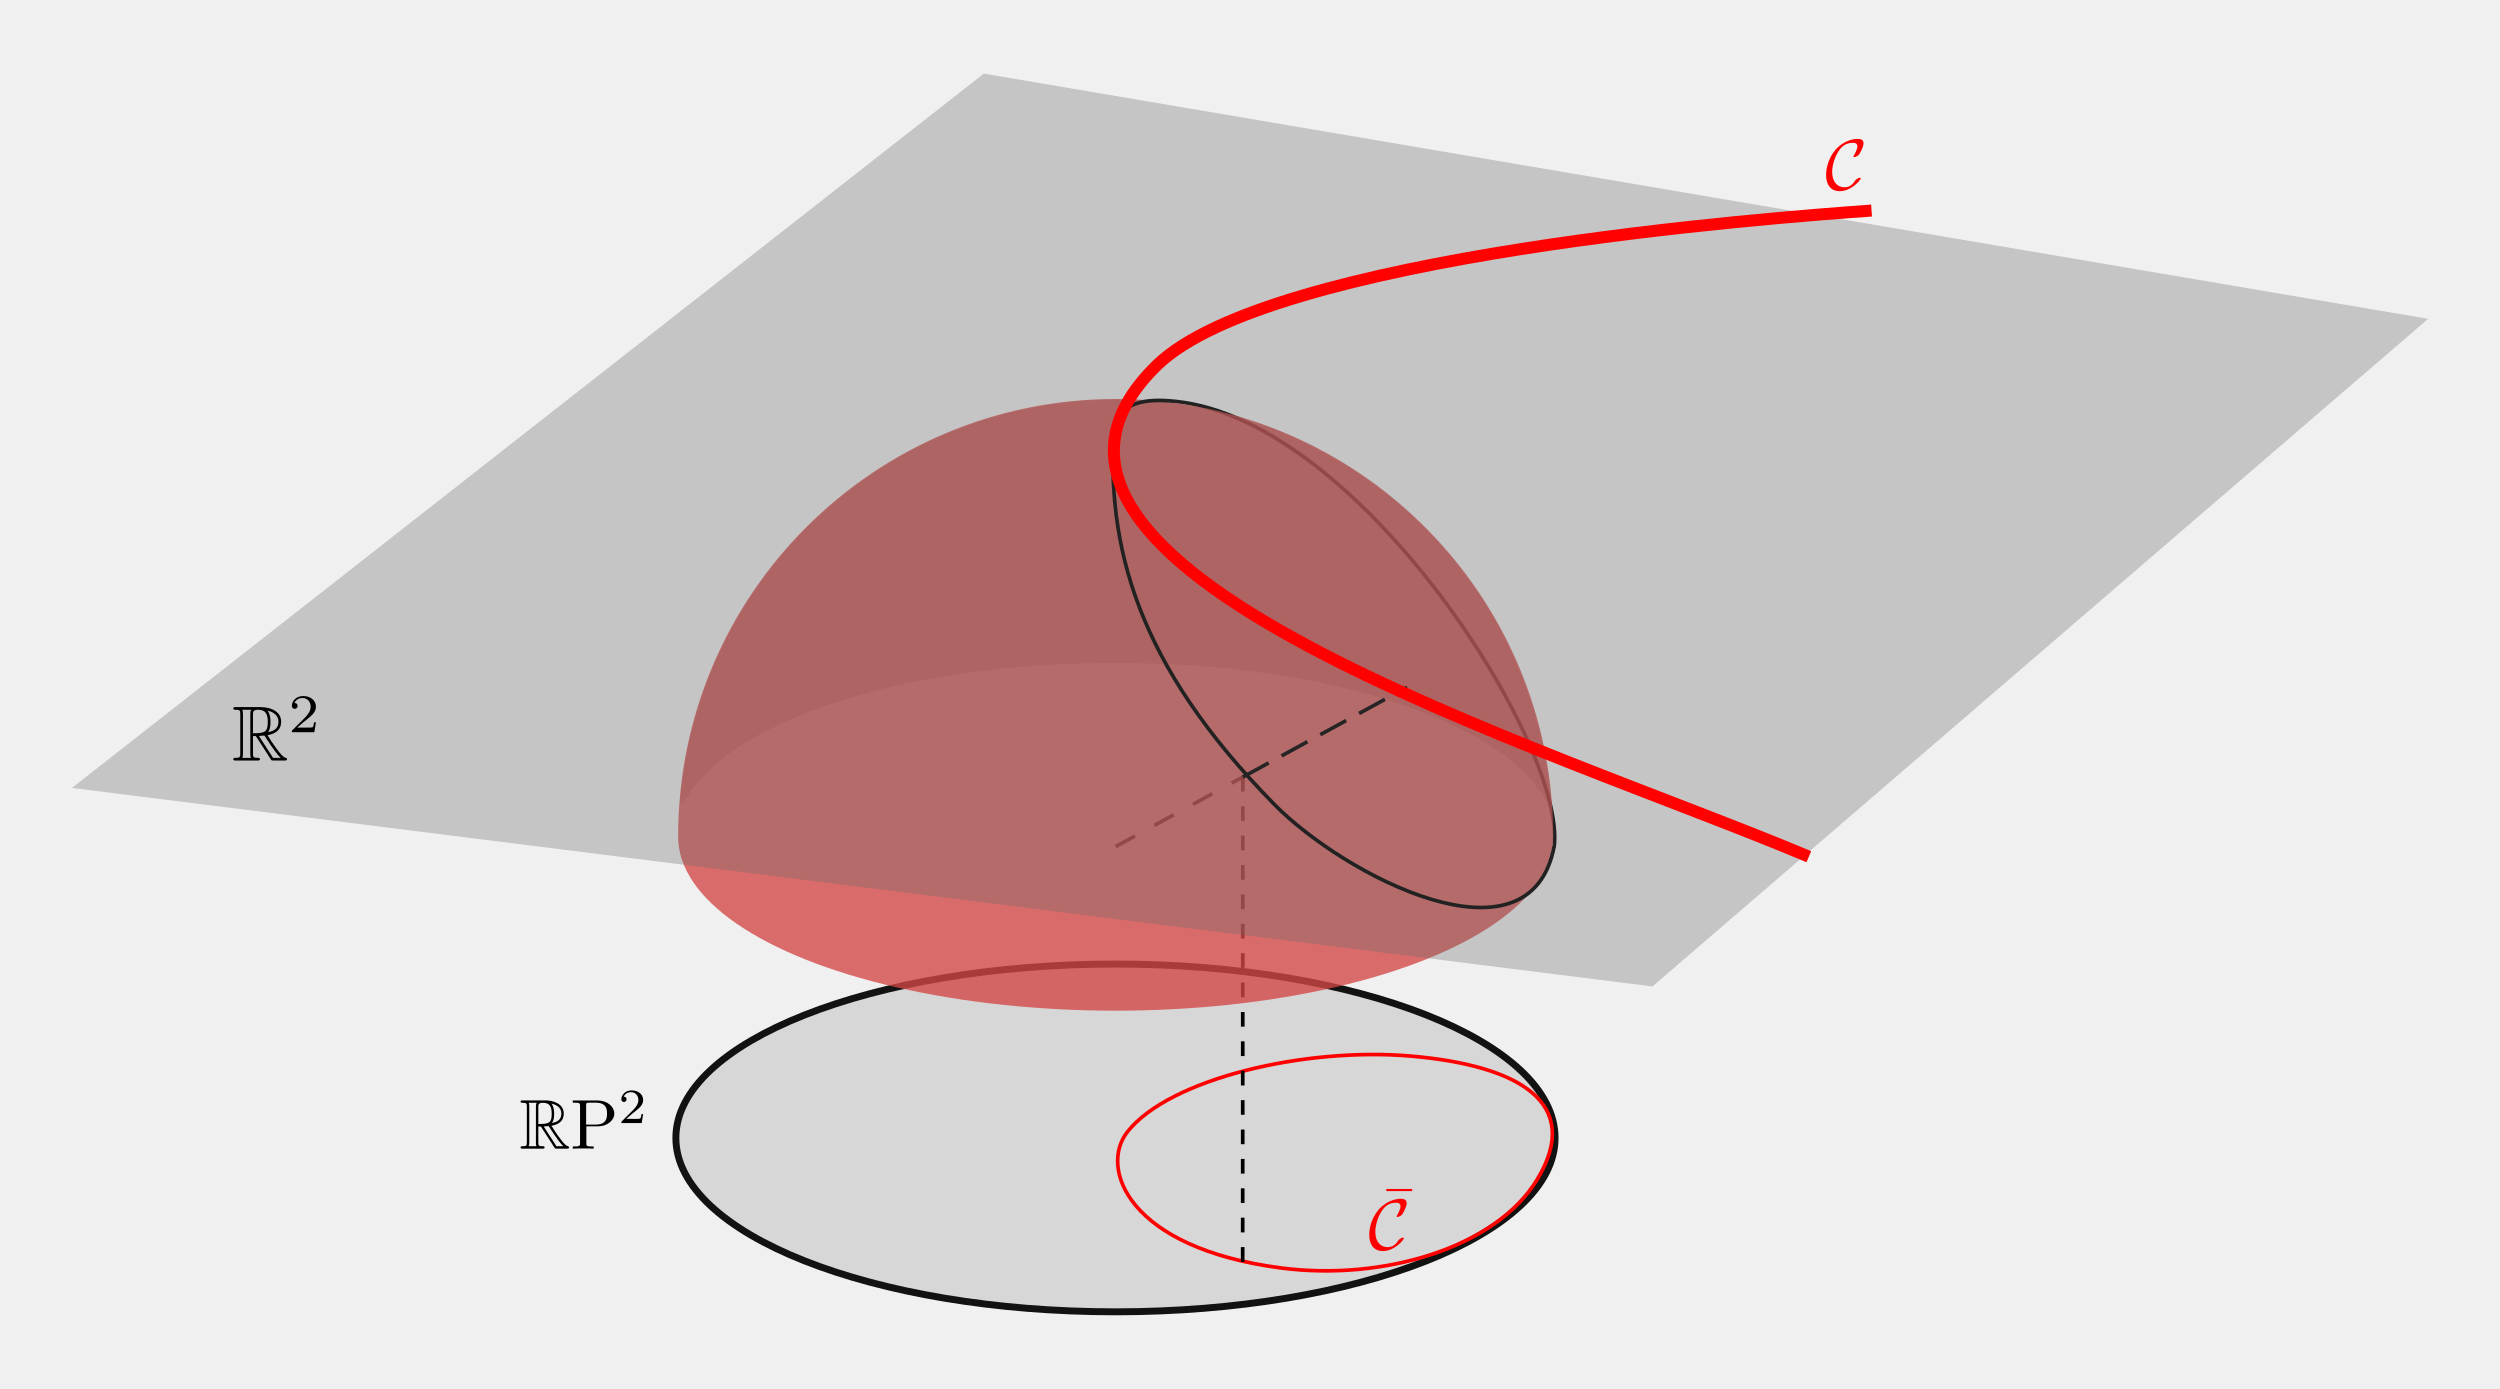
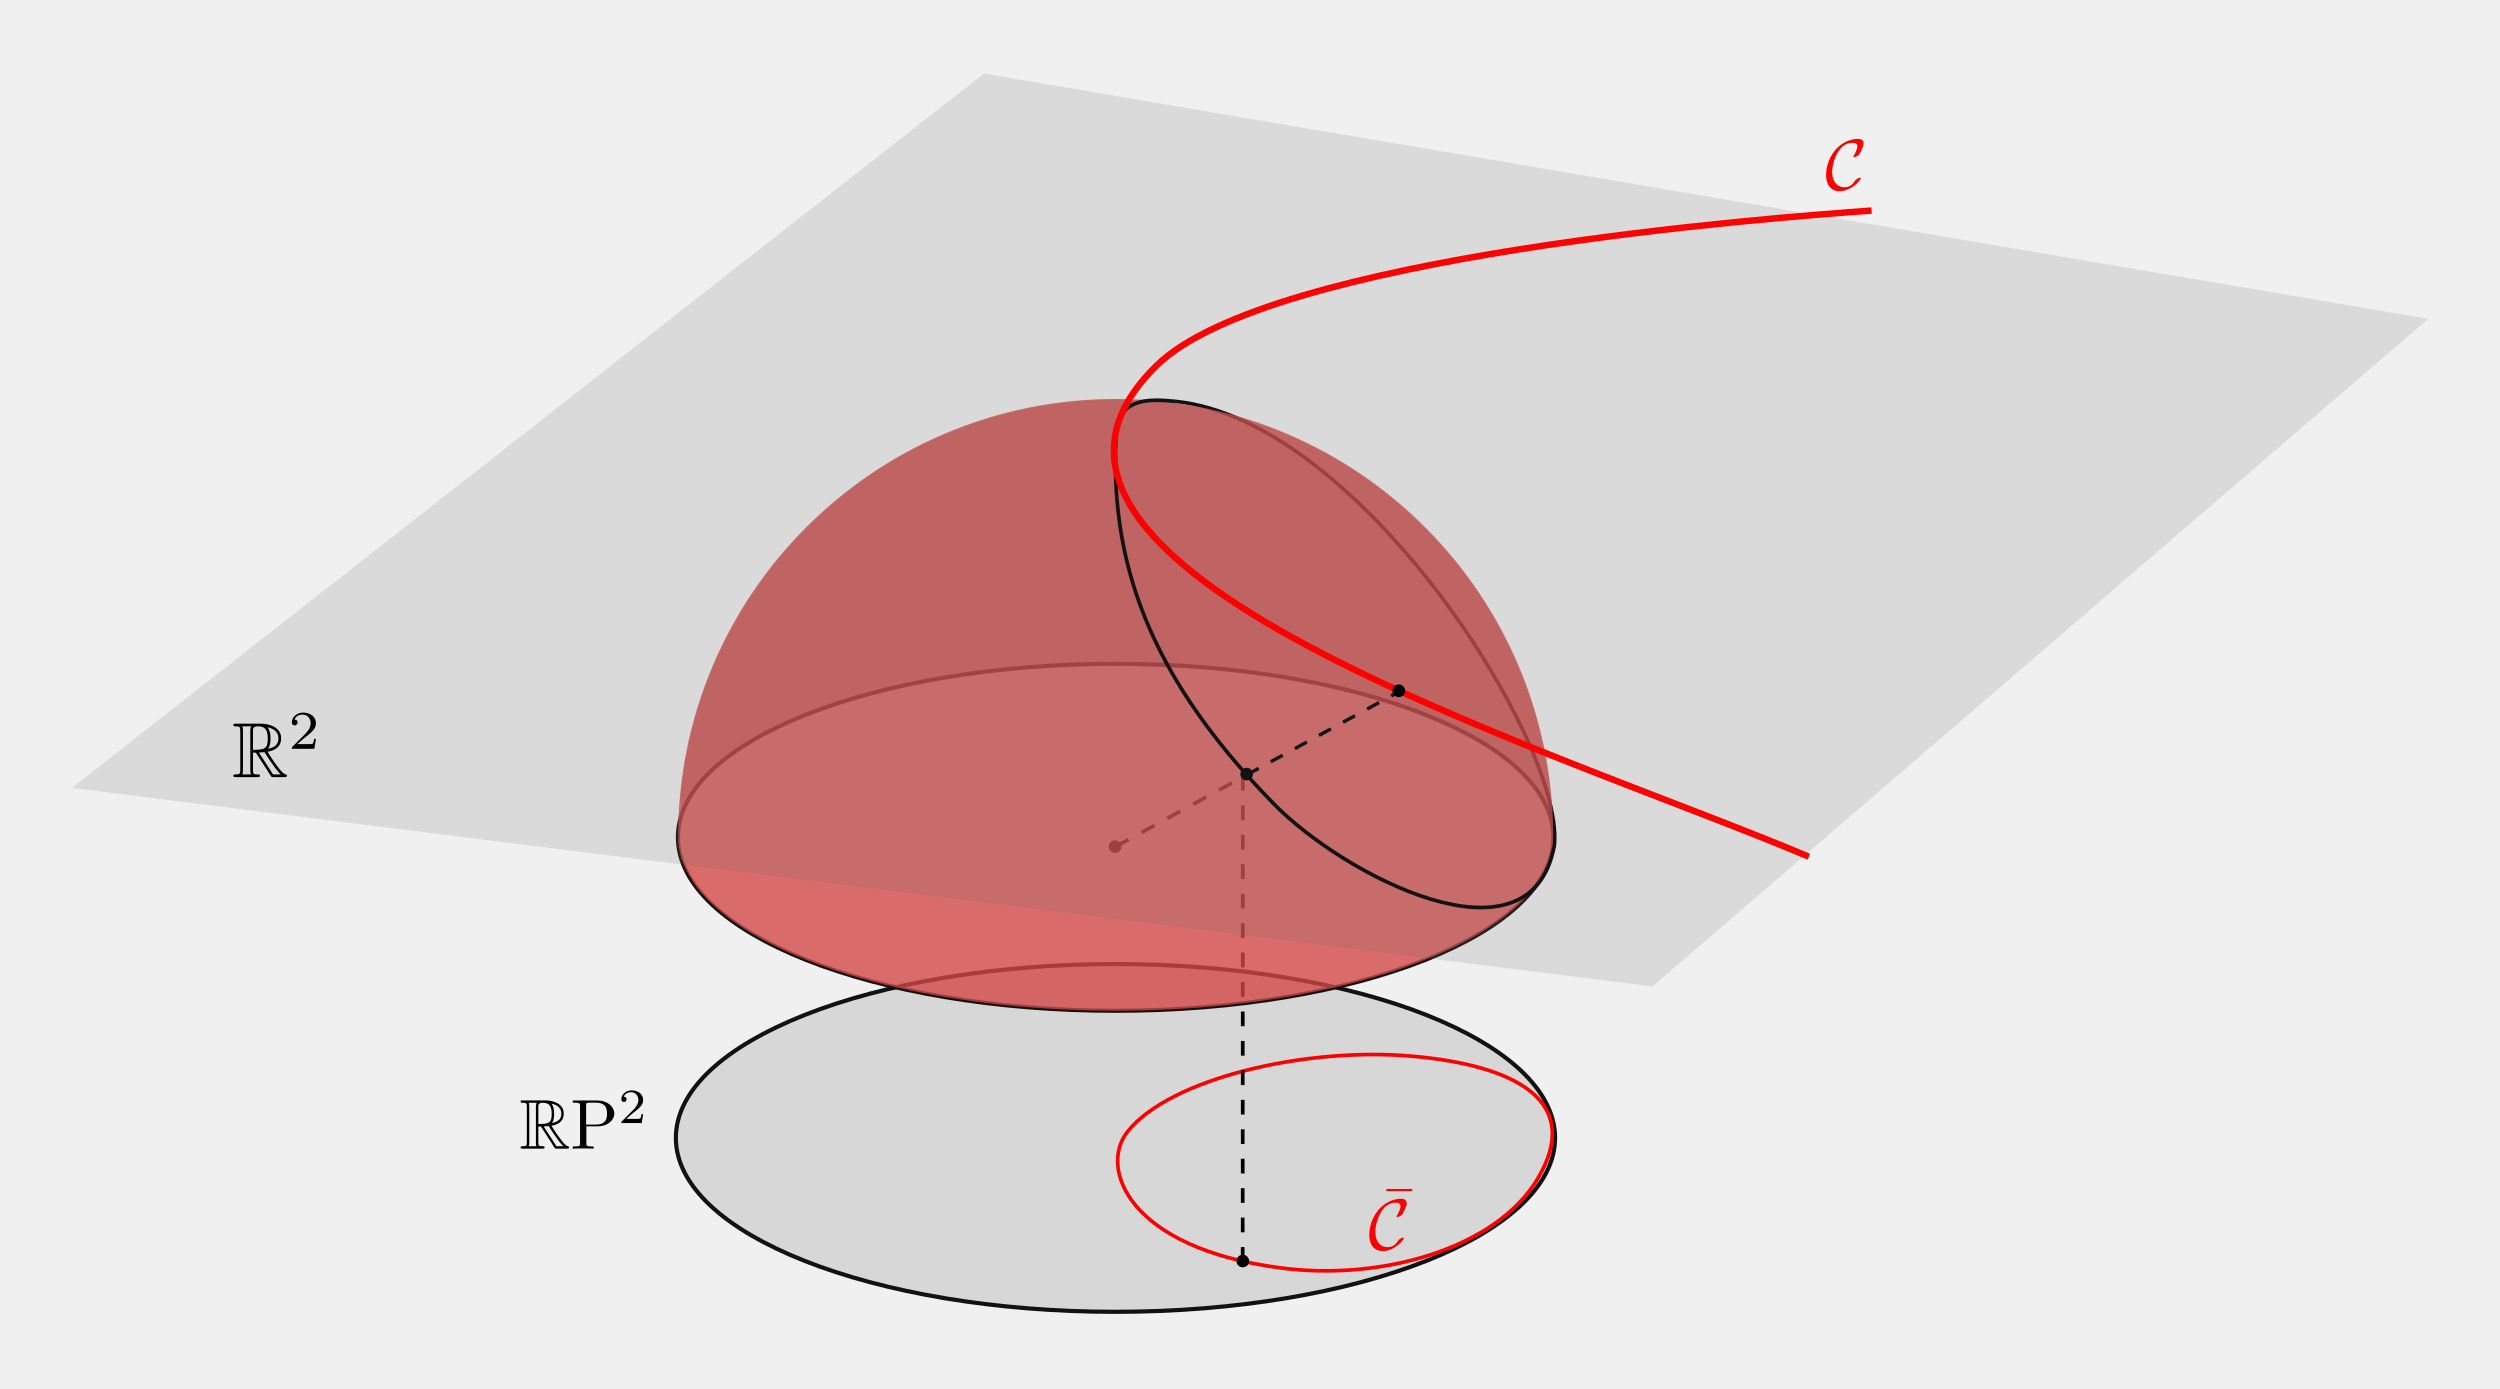
- <svg xmlns="http://www.w3.org/2000/svg" xmlns:xlink="http://www.w3.org/1999/xlink" width="180mm" height="100mm" viewBox="0 0 180 100" version="1.1" id="svg8">
+ <svg xmlns="http://www.w3.org/2000/svg" xmlns:xlink="http://www.w3.org/1999/xlink" id="svg8" version="1.1" viewBox="0 0 180 100" height="100mm" width="180mm">
  <defs id="defs2">
    <g id="g2739">
-       <symbol id="symbol665" overflow="visible">
-         <path id="path1087" d="" style="stroke:none;" />
+       <symbol overflow="visible" id="symbol665">
+         <path style="stroke:none;" d="" id="path1087" />
      </symbol>
-       <symbol id="symbol4000" overflow="visible">
-         <path id="path7407" d="M 2.672 -3.125 L 3.031 -3.125 L 4.531 -0.812 C 4.625 -0.656 4.859 -0.266 4.969 -0.125 C 5.047 0 5.078 0 5.297 0 L 6.672 0 C 6.859 0 7.016 0 7.016 -0.172 C 7.016 -0.266 6.953 -0.328 6.859 -0.344 C 6.484 -0.422 6 -1.094 5.766 -1.406 C 5.688 -1.5 5.188 -2.156 4.531 -3.234 C 5.406 -3.406 6.266 -3.781 6.266 -4.969 C 6.266 -6.344 4.812 -6.828 3.625 -6.828 L 0.5 -6.828 C 0.312 -6.828 0.156 -6.828 0.156 -6.656 C 0.156 -6.484 0.344 -6.484 0.422 -6.484 C 1 -6.484 1.047 -6.406 1.047 -5.906 L 1.047 -0.922 C 1.047 -0.422 1 -0.344 0.422 -0.344 C 0.344 -0.344 0.156 -0.344 0.156 -0.172 C 0.156 0 0.312 0 0.5 0 L 3.234 0 C 3.406 0 3.562 0 3.562 -0.172 C 3.562 -0.344 3.391 -0.344 3.281 -0.344 C 2.719 -0.344 2.672 -0.422 2.672 -0.922 Z M 4.594 -3.625 C 4.875 -3.984 4.906 -4.516 4.906 -4.953 C 4.906 -5.438 4.844 -5.969 4.531 -6.375 C 4.938 -6.281 5.922 -5.969 5.922 -4.969 C 5.922 -4.312 5.625 -3.812 4.594 -3.625 Z M 2.672 -5.938 C 2.672 -6.156 2.672 -6.484 3.297 -6.484 C 4.141 -6.484 4.562 -6.125 4.562 -4.953 C 4.562 -3.672 4.25 -3.484 2.672 -3.484 Z M 1.312 -0.344 C 1.391 -0.531 1.391 -0.812 1.391 -0.891 L 1.391 -5.938 C 1.391 -6.031 1.391 -6.297 1.312 -6.484 L 2.453 -6.484 C 2.328 -6.312 2.328 -6.125 2.328 -5.969 L 2.328 -0.891 C 2.328 -0.797 2.328 -0.531 2.406 -0.344 Z M 3.438 -3.125 C 3.516 -3.141 3.547 -3.156 3.625 -3.156 C 3.781 -3.156 4 -3.172 4.141 -3.188 C 4.297 -2.953 5.375 -1.172 6.203 -0.344 L 5.234 -0.344 Z M 3.438 -3.125 " style="stroke:none;" />
+       <symbol overflow="visible" id="symbol4000">
+         <path style="stroke:none;" d="M 2.672 -3.125 L 3.031 -3.125 L 4.531 -0.812 C 4.625 -0.656 4.859 -0.266 4.969 -0.125 C 5.047 0 5.078 0 5.297 0 L 6.672 0 C 6.859 0 7.016 0 7.016 -0.172 C 7.016 -0.266 6.953 -0.328 6.859 -0.344 C 6.484 -0.422 6 -1.094 5.766 -1.406 C 5.688 -1.5 5.188 -2.156 4.531 -3.234 C 5.406 -3.406 6.266 -3.781 6.266 -4.969 C 6.266 -6.344 4.812 -6.828 3.625 -6.828 L 0.5 -6.828 C 0.312 -6.828 0.156 -6.828 0.156 -6.656 C 0.156 -6.484 0.344 -6.484 0.422 -6.484 C 1 -6.484 1.047 -6.406 1.047 -5.906 L 1.047 -0.922 C 1.047 -0.422 1 -0.344 0.422 -0.344 C 0.344 -0.344 0.156 -0.344 0.156 -0.172 C 0.156 0 0.312 0 0.5 0 L 3.234 0 C 3.406 0 3.562 0 3.562 -0.172 C 3.562 -0.344 3.391 -0.344 3.281 -0.344 C 2.719 -0.344 2.672 -0.422 2.672 -0.922 Z M 4.594 -3.625 C 4.875 -3.984 4.906 -4.516 4.906 -4.953 C 4.906 -5.438 4.844 -5.969 4.531 -6.375 C 4.938 -6.281 5.922 -5.969 5.922 -4.969 C 5.922 -4.312 5.625 -3.812 4.594 -3.625 Z M 2.672 -5.938 C 2.672 -6.156 2.672 -6.484 3.297 -6.484 C 4.141 -6.484 4.562 -6.125 4.562 -4.953 C 4.562 -3.672 4.25 -3.484 2.672 -3.484 Z M 1.312 -0.344 C 1.391 -0.531 1.391 -0.812 1.391 -0.891 L 1.391 -5.938 C 1.391 -6.031 1.391 -6.297 1.312 -6.484 L 2.453 -6.484 C 2.328 -6.312 2.328 -6.125 2.328 -5.969 L 2.328 -0.891 C 2.328 -0.797 2.328 -0.531 2.406 -0.344 Z M 3.438 -3.125 C 3.516 -3.141 3.547 -3.156 3.625 -3.156 C 3.781 -3.156 4 -3.172 4.141 -3.188 C 4.297 -2.953 5.375 -1.172 6.203 -0.344 L 5.234 -0.344 Z M 3.438 -3.125 " id="path7407" />
      </symbol>
-       <symbol id="symbol6528" overflow="visible">
-         <path id="path2770" d="" style="stroke:none;" />
+       <symbol overflow="visible" id="symbol6528">
+         <path style="stroke:none;" d="" id="path2770" />
      </symbol>
-       <symbol id="symbol8458" overflow="visible">
-         <path id="path9411" d="M 3.516 -1.266 L 3.281 -1.266 C 3.266 -1.109 3.188 -0.703 3.094 -0.641 C 3.047 -0.594 2.516 -0.594 2.406 -0.594 L 1.125 -0.594 C 1.859 -1.234 2.109 -1.438 2.516 -1.766 C 3.031 -2.172 3.516 -2.609 3.516 -3.266 C 3.516 -4.109 2.781 -4.625 1.891 -4.625 C 1.031 -4.625 0.438 -4.016 0.438 -3.375 C 0.438 -3.031 0.734 -2.984 0.812 -2.984 C 0.969 -2.984 1.172 -3.109 1.172 -3.359 C 1.172 -3.484 1.125 -3.734 0.766 -3.734 C 0.984 -4.219 1.453 -4.375 1.781 -4.375 C 2.484 -4.375 2.844 -3.828 2.844 -3.266 C 2.844 -2.656 2.406 -2.188 2.188 -1.938 L 0.516 -0.266 C 0.438 -0.203 0.438 -0.188 0.438 0 L 3.312 0 Z M 3.516 -1.266 " style="stroke:none;" />
+       <symbol overflow="visible" id="symbol8458">
+         <path style="stroke:none;" d="M 3.516 -1.266 L 3.281 -1.266 C 3.266 -1.109 3.188 -0.703 3.094 -0.641 C 3.047 -0.594 2.516 -0.594 2.406 -0.594 L 1.125 -0.594 C 1.859 -1.234 2.109 -1.438 2.516 -1.766 C 3.031 -2.172 3.516 -2.609 3.516 -3.266 C 3.516 -4.109 2.781 -4.625 1.891 -4.625 C 1.031 -4.625 0.438 -4.016 0.438 -3.375 C 0.438 -3.031 0.734 -2.984 0.812 -2.984 C 0.969 -2.984 1.172 -3.109 1.172 -3.359 C 1.172 -3.484 1.125 -3.734 0.766 -3.734 C 0.984 -4.219 1.453 -4.375 1.781 -4.375 C 2.484 -4.375 2.844 -3.828 2.844 -3.266 C 2.844 -2.656 2.406 -2.188 2.188 -1.938 L 0.516 -0.266 C 0.438 -0.203 0.438 -0.188 0.438 0 L 3.312 0 Z M 3.516 -1.266 " id="path9411" />
      </symbol>
    </g>
    <g id="g770">
-       <symbol id="symbol1274" overflow="visible">
-         <path id="path4062" d="" style="stroke:none;" />
+       <symbol overflow="visible" id="symbol1274">
+         <path style="stroke:none;" d="" id="path4062" />
      </symbol>
-       <symbol id="symbol1985" overflow="visible">
-         <path id="path3867" d="M 2.672 -3.125 L 3.031 -3.125 L 4.531 -0.812 C 4.625 -0.656 4.859 -0.266 4.969 -0.125 C 5.047 0 5.078 0 5.297 0 L 6.672 0 C 6.859 0 7.016 0 7.016 -0.172 C 7.016 -0.266 6.953 -0.328 6.859 -0.344 C 6.484 -0.422 6 -1.094 5.766 -1.406 C 5.688 -1.5 5.188 -2.156 4.531 -3.234 C 5.406 -3.406 6.266 -3.781 6.266 -4.969 C 6.266 -6.344 4.812 -6.828 3.625 -6.828 L 0.5 -6.828 C 0.312 -6.828 0.156 -6.828 0.156 -6.656 C 0.156 -6.484 0.344 -6.484 0.422 -6.484 C 1 -6.484 1.047 -6.406 1.047 -5.906 L 1.047 -0.922 C 1.047 -0.422 1 -0.344 0.422 -0.344 C 0.344 -0.344 0.156 -0.344 0.156 -0.172 C 0.156 0 0.312 0 0.5 0 L 3.234 0 C 3.406 0 3.562 0 3.562 -0.172 C 3.562 -0.344 3.391 -0.344 3.281 -0.344 C 2.719 -0.344 2.672 -0.422 2.672 -0.922 Z M 4.594 -3.625 C 4.875 -3.984 4.906 -4.516 4.906 -4.953 C 4.906 -5.438 4.844 -5.969 4.531 -6.375 C 4.938 -6.281 5.922 -5.969 5.922 -4.969 C 5.922 -4.312 5.625 -3.812 4.594 -3.625 Z M 2.672 -5.938 C 2.672 -6.156 2.672 -6.484 3.297 -6.484 C 4.141 -6.484 4.562 -6.125 4.562 -4.953 C 4.562 -3.672 4.25 -3.484 2.672 -3.484 Z M 1.312 -0.344 C 1.391 -0.531 1.391 -0.812 1.391 -0.891 L 1.391 -5.938 C 1.391 -6.031 1.391 -6.297 1.312 -6.484 L 2.453 -6.484 C 2.328 -6.312 2.328 -6.125 2.328 -5.969 L 2.328 -0.891 C 2.328 -0.797 2.328 -0.531 2.406 -0.344 Z M 3.438 -3.125 C 3.516 -3.141 3.547 -3.156 3.625 -3.156 C 3.781 -3.156 4 -3.172 4.141 -3.188 C 4.297 -2.953 5.375 -1.172 6.203 -0.344 L 5.234 -0.344 Z M 3.438 -3.125 " style="stroke:none;" />
+       <symbol overflow="visible" id="symbol1985">
+         <path style="stroke:none;" d="M 2.672 -3.125 L 3.031 -3.125 L 4.531 -0.812 C 4.625 -0.656 4.859 -0.266 4.969 -0.125 C 5.047 0 5.078 0 5.297 0 L 6.672 0 C 6.859 0 7.016 0 7.016 -0.172 C 7.016 -0.266 6.953 -0.328 6.859 -0.344 C 6.484 -0.422 6 -1.094 5.766 -1.406 C 5.688 -1.5 5.188 -2.156 4.531 -3.234 C 5.406 -3.406 6.266 -3.781 6.266 -4.969 C 6.266 -6.344 4.812 -6.828 3.625 -6.828 L 0.5 -6.828 C 0.312 -6.828 0.156 -6.828 0.156 -6.656 C 0.156 -6.484 0.344 -6.484 0.422 -6.484 C 1 -6.484 1.047 -6.406 1.047 -5.906 L 1.047 -0.922 C 1.047 -0.422 1 -0.344 0.422 -0.344 C 0.344 -0.344 0.156 -0.344 0.156 -0.172 C 0.156 0 0.312 0 0.5 0 L 3.234 0 C 3.406 0 3.562 0 3.562 -0.172 C 3.562 -0.344 3.391 -0.344 3.281 -0.344 C 2.719 -0.344 2.672 -0.422 2.672 -0.922 Z M 4.594 -3.625 C 4.875 -3.984 4.906 -4.516 4.906 -4.953 C 4.906 -5.438 4.844 -5.969 4.531 -6.375 C 4.938 -6.281 5.922 -5.969 5.922 -4.969 C 5.922 -4.312 5.625 -3.812 4.594 -3.625 Z M 2.672 -5.938 C 2.672 -6.156 2.672 -6.484 3.297 -6.484 C 4.141 -6.484 4.562 -6.125 4.562 -4.953 C 4.562 -3.672 4.25 -3.484 2.672 -3.484 Z M 1.312 -0.344 C 1.391 -0.531 1.391 -0.812 1.391 -0.891 L 1.391 -5.938 C 1.391 -6.031 1.391 -6.297 1.312 -6.484 L 2.453 -6.484 C 2.328 -6.312 2.328 -6.125 2.328 -5.969 L 2.328 -0.891 C 2.328 -0.797 2.328 -0.531 2.406 -0.344 Z M 3.438 -3.125 C 3.516 -3.141 3.547 -3.156 3.625 -3.156 C 3.781 -3.156 4 -3.172 4.141 -3.188 C 4.297 -2.953 5.375 -1.172 6.203 -0.344 L 5.234 -0.344 Z M 3.438 -3.125 " id="path3867" />
      </symbol>
-       <symbol id="symbol2511" overflow="visible">
-         <path id="path8133" d="" style="stroke:none;" />
+       <symbol overflow="visible" id="symbol2511">
+         <path style="stroke:none;" d="" id="path8133" />
      </symbol>
-       <symbol id="symbol1140" overflow="visible">
-         <path id="path4204" d="M 2.266 -3.156 L 3.953 -3.156 C 5.141 -3.156 6.219 -3.953 6.219 -4.953 C 6.219 -5.938 5.234 -6.812 3.875 -6.812 L 0.344 -6.812 L 0.344 -6.5 L 0.594 -6.5 C 1.359 -6.5 1.375 -6.391 1.375 -6.031 L 1.375 -0.781 C 1.375 -0.422 1.359 -0.312 0.594 -0.312 L 0.344 -0.312 L 0.344 0 C 0.703 -0.031 1.438 -0.031 1.812 -0.031 C 2.188 -0.031 2.938 -0.031 3.297 0 L 3.297 -0.312 L 3.047 -0.312 C 2.281 -0.312 2.266 -0.422 2.266 -0.781 Z M 2.234 -3.406 L 2.234 -6.094 C 2.234 -6.438 2.25 -6.5 2.719 -6.5 L 3.609 -6.5 C 5.188 -6.5 5.188 -5.438 5.188 -4.953 C 5.188 -4.484 5.188 -3.406 3.609 -3.406 Z M 2.234 -3.406 " style="stroke:none;" />
+       <symbol overflow="visible" id="symbol1140">
+         <path style="stroke:none;" d="M 2.266 -3.156 L 3.953 -3.156 C 5.141 -3.156 6.219 -3.953 6.219 -4.953 C 6.219 -5.938 5.234 -6.812 3.875 -6.812 L 0.344 -6.812 L 0.344 -6.5 L 0.594 -6.5 C 1.359 -6.5 1.375 -6.391 1.375 -6.031 L 1.375 -0.781 C 1.375 -0.422 1.359 -0.312 0.594 -0.312 L 0.344 -0.312 L 0.344 0 C 0.703 -0.031 1.438 -0.031 1.812 -0.031 C 2.188 -0.031 2.938 -0.031 3.297 0 L 3.297 -0.312 L 3.047 -0.312 C 2.281 -0.312 2.266 -0.422 2.266 -0.781 Z M 2.234 -3.406 L 2.234 -6.094 C 2.234 -6.438 2.25 -6.5 2.719 -6.5 L 3.609 -6.5 C 5.188 -6.5 5.188 -5.438 5.188 -4.953 C 5.188 -4.484 5.188 -3.406 3.609 -3.406 Z M 2.234 -3.406 " id="path4204" />
      </symbol>
-       <symbol id="symbol5877" overflow="visible">
-         <path id="path920" d="" style="stroke:none;" />
+       <symbol overflow="visible" id="symbol5877">
+         <path style="stroke:none;" d="" id="path920" />
      </symbol>
-       <symbol id="symbol4262" overflow="visible">
-         <path id="path8459" d="M 3.516 -1.266 L 3.281 -1.266 C 3.266 -1.109 3.188 -0.703 3.094 -0.641 C 3.047 -0.594 2.516 -0.594 2.406 -0.594 L 1.125 -0.594 C 1.859 -1.234 2.109 -1.438 2.516 -1.766 C 3.031 -2.172 3.516 -2.609 3.516 -3.266 C 3.516 -4.109 2.781 -4.625 1.891 -4.625 C 1.031 -4.625 0.438 -4.016 0.438 -3.375 C 0.438 -3.031 0.734 -2.984 0.812 -2.984 C 0.969 -2.984 1.172 -3.109 1.172 -3.359 C 1.172 -3.484 1.125 -3.734 0.766 -3.734 C 0.984 -4.219 1.453 -4.375 1.781 -4.375 C 2.484 -4.375 2.844 -3.828 2.844 -3.266 C 2.844 -2.656 2.406 -2.188 2.188 -1.938 L 0.516 -0.266 C 0.438 -0.203 0.438 -0.188 0.438 0 L 3.312 0 Z M 3.516 -1.266 " style="stroke:none;" />
+       <symbol overflow="visible" id="symbol4262">
+         <path style="stroke:none;" d="M 3.516 -1.266 L 3.281 -1.266 C 3.266 -1.109 3.188 -0.703 3.094 -0.641 C 3.047 -0.594 2.516 -0.594 2.406 -0.594 L 1.125 -0.594 C 1.859 -1.234 2.109 -1.438 2.516 -1.766 C 3.031 -2.172 3.516 -2.609 3.516 -3.266 C 3.516 -4.109 2.781 -4.625 1.891 -4.625 C 1.031 -4.625 0.438 -4.016 0.438 -3.375 C 0.438 -3.031 0.734 -2.984 0.812 -2.984 C 0.969 -2.984 1.172 -3.109 1.172 -3.359 C 1.172 -3.484 1.125 -3.734 0.766 -3.734 C 0.984 -4.219 1.453 -4.375 1.781 -4.375 C 2.484 -4.375 2.844 -3.828 2.844 -3.266 C 2.844 -2.656 2.406 -2.188 2.188 -1.938 L 0.516 -0.266 C 0.438 -0.203 0.438 -0.188 0.438 0 L 3.312 0 Z M 3.516 -1.266 " id="path8459" />
      </symbol>
    </g>
    <g id="g724">
-       <symbol id="symbol3642" overflow="visible">
-         <path id="path2354" d="" style="stroke:none;" />
+       <symbol overflow="visible" id="symbol3642">
+         <path style="stroke:none;" d="" id="path2354" />
      </symbol>
-       <symbol id="symbol6901" overflow="visible">
-         <path id="path9497" d="M 4.938 -1.562 C 4.938 -1.625 4.891 -1.641 4.844 -1.641 C 4.672 -1.641 4.438 -1.484 4.422 -1.484 C 4.234 -1.359 4.188 -1.281 4.062 -1.109 C 3.766 -0.641 3.312 -0.312 2.672 -0.312 C 1.781 -0.312 0.969 -0.953 0.969 -2.453 C 0.969 -3.344 1.328 -4.531 1.859 -5.328 C 2.297 -5.969 2.828 -6.484 3.859 -6.484 C 4.234 -6.484 4.469 -6.344 4.469 -5.969 C 4.469 -5.625 4.109 -4.922 3.984 -4.719 C 3.922 -4.609 3.922 -4.578 3.922 -4.562 C 3.922 -4.5 3.984 -4.5 4.031 -4.5 C 4.234 -4.5 4.609 -4.719 4.719 -4.875 C 4.75 -4.922 5.328 -5.891 5.328 -6.406 C 5.328 -6.953 4.875 -7.031 4.516 -7.031 C 3.078 -7.031 1.891 -6.078 1.422 -5.516 C 0.234 -4.094 0.125 -2.547 0.125 -2.031 C 0.125 -0.562 0.859 0.234 2.016 0.234 C 3.625 0.234 4.938 -1.312 4.938 -1.562 Z M 4.938 -1.562 " style="stroke:none;" />
+       <symbol overflow="visible" id="symbol6901">
+         <path style="stroke:none;" d="M 4.938 -1.562 C 4.938 -1.625 4.891 -1.641 4.844 -1.641 C 4.672 -1.641 4.438 -1.484 4.422 -1.484 C 4.234 -1.359 4.188 -1.281 4.062 -1.109 C 3.766 -0.641 3.312 -0.312 2.672 -0.312 C 1.781 -0.312 0.969 -0.953 0.969 -2.453 C 0.969 -3.344 1.328 -4.531 1.859 -5.328 C 2.297 -5.969 2.828 -6.484 3.859 -6.484 C 4.234 -6.484 4.469 -6.344 4.469 -5.969 C 4.469 -5.625 4.109 -4.922 3.984 -4.719 C 3.922 -4.609 3.922 -4.578 3.922 -4.562 C 3.922 -4.5 3.984 -4.5 4.031 -4.5 C 4.234 -4.5 4.609 -4.719 4.719 -4.875 C 4.75 -4.922 5.328 -5.891 5.328 -6.406 C 5.328 -6.953 4.875 -7.031 4.516 -7.031 C 3.078 -7.031 1.891 -6.078 1.422 -5.516 C 0.234 -4.094 0.125 -2.547 0.125 -2.031 C 0.125 -0.562 0.859 0.234 2.016 0.234 C 3.625 0.234 4.938 -1.312 4.938 -1.562 Z M 4.938 -1.562 " id="path9497" />
      </symbol>
    </g>
    <g id="g5715">
-       <symbol id="symbol7393" overflow="visible">
-         <path id="path9838" d="" style="stroke:none;" />
+       <symbol overflow="visible" id="symbol7393">
+         <path style="stroke:none;" d="" id="path9838" />
      </symbol>
-       <symbol id="symbol4254" overflow="visible">
-         <path id="path2565" d="M 4.281 -5.578 L 4.281 -5.875 L 0.688 -5.875 L 0.688 -5.578 Z M 4.281 -5.578 " style="stroke:none;" />
+       <symbol overflow="visible" id="symbol4254">
+         <path style="stroke:none;" d="M 4.281 -5.578 L 4.281 -5.875 L 0.688 -5.875 L 0.688 -5.578 Z M 4.281 -5.578 " id="path2565" />
      </symbol>
-       <symbol id="symbol4745" overflow="visible">
-         <path id="path8738" d="" style="stroke:none;" />
+       <symbol overflow="visible" id="symbol4745">
+         <path style="stroke:none;" d="" id="path8738" />
      </symbol>
-       <symbol id="symbol471" overflow="visible">
-         <path id="path3918" d="M 4.938 -1.562 C 4.938 -1.625 4.891 -1.641 4.844 -1.641 C 4.672 -1.641 4.438 -1.484 4.422 -1.484 C 4.234 -1.359 4.188 -1.281 4.062 -1.109 C 3.766 -0.641 3.312 -0.312 2.672 -0.312 C 1.781 -0.312 0.969 -0.953 0.969 -2.453 C 0.969 -3.344 1.328 -4.531 1.859 -5.328 C 2.297 -5.969 2.828 -6.484 3.859 -6.484 C 4.234 -6.484 4.469 -6.344 4.469 -5.969 C 4.469 -5.625 4.109 -4.922 3.984 -4.719 C 3.922 -4.609 3.922 -4.578 3.922 -4.562 C 3.922 -4.5 3.984 -4.5 4.031 -4.5 C 4.234 -4.5 4.609 -4.719 4.719 -4.875 C 4.75 -4.922 5.328 -5.891 5.328 -6.406 C 5.328 -6.953 4.875 -7.031 4.516 -7.031 C 3.078 -7.031 1.891 -6.078 1.422 -5.516 C 0.234 -4.094 0.125 -2.547 0.125 -2.031 C 0.125 -0.562 0.859 0.234 2.016 0.234 C 3.625 0.234 4.938 -1.312 4.938 -1.562 Z M 4.938 -1.562 " style="stroke:none;" />
+       <symbol overflow="visible" id="symbol471">
+         <path style="stroke:none;" d="M 4.938 -1.562 C 4.938 -1.625 4.891 -1.641 4.844 -1.641 C 4.672 -1.641 4.438 -1.484 4.422 -1.484 C 4.234 -1.359 4.188 -1.281 4.062 -1.109 C 3.766 -0.641 3.312 -0.312 2.672 -0.312 C 1.781 -0.312 0.969 -0.953 0.969 -2.453 C 0.969 -3.344 1.328 -4.531 1.859 -5.328 C 2.297 -5.969 2.828 -6.484 3.859 -6.484 C 4.234 -6.484 4.469 -6.344 4.469 -5.969 C 4.469 -5.625 4.109 -4.922 3.984 -4.719 C 3.922 -4.609 3.922 -4.578 3.922 -4.562 C 3.922 -4.5 3.984 -4.5 4.031 -4.5 C 4.234 -4.5 4.609 -4.719 4.719 -4.875 C 4.75 -4.922 5.328 -5.891 5.328 -6.406 C 5.328 -6.953 4.875 -7.031 4.516 -7.031 C 3.078 -7.031 1.891 -6.078 1.422 -5.516 C 0.234 -4.094 0.125 -2.547 0.125 -2.031 C 0.125 -0.562 0.859 0.234 2.016 0.234 C 3.625 0.234 4.938 -1.312 4.938 -1.562 Z M 4.938 -1.562 " id="path3918" />
      </symbol>
    </g>
  </defs>
  <g id="layer1">
-     <path id="path858" d="m 48.988,57.569 c 7.94e-4,-0.193 0.083,-0.919 0.182,-1.614 1.209,-8.476 5.574,-15.847 12.418,-20.97 7.121,-5.331 16.452,-7.384 25.199,-5.544 8.346,1.756 15.628,6.852 20.241,14.166 1.384,2.194 2.789,5.371 3.558,8.043 0.671,2.333 1.297,6.269 0.996,6.269 -0.044,0 -0.238,-0.256 -0.432,-0.569 C 108.761,53.48 102.058,50.315 92.953,48.757 89.09,48.096 86.043,47.827 81.587,47.753 c -12.408,-0.206 -23.518,2.335 -29.389,6.721 -1.046,0.781 -2.204,2 -2.689,2.829 -0.198,0.339 -0.397,0.617 -0.442,0.617 -0.045,0 -0.081,-0.158 -0.08,-0.351 z" style="display:inline;opacity:0.535;fill:#9e9e9e;fill-opacity:1;stroke:none;stroke-width:0.177;stroke-linecap:square;stroke-miterlimit:4;stroke-dasharray:none;stroke-opacity:1" />
-     <g transform="translate(-23.86632,-2.296643)" id="g950">
-       <ellipse ry="12.52" rx="31.651" cy="84.228" cx="104.18" id="path76" style="display:inline;opacity:0.997;fill:#d7d7d7;fill-opacity:1;stroke:#121212;stroke-width:0.5;stroke-linecap:square;stroke-miterlimit:4;stroke-dasharray:none;stroke-opacity:1" />
-       <path style="fill:none;stroke:#ff0000;stroke-width:0.265px;stroke-linecap:butt;stroke-linejoin:miter;stroke-opacity:1" d="m 134.545,87.217 c -2.961,4.909 -11.081,7.332 -18.441,6.374 -11.025,-1.436 -13.128,-7.199 -11.058,-9.809 3.031,-3.822 12.792,-6.114 20.45,-5.443 7.657,0.671 12.4,3.325 9.05,8.878 z" id="path934" />
-     </g>
-     <path id="path966" d="m 89.473,90.848 0.01,-34.901" style="fill:none;stroke:#000000;stroke-width:0.265;stroke-linecap:butt;stroke-linejoin:miter;stroke-miterlimit:4;stroke-dasharray:1.058, 1.058;stroke-dashoffset:0;stroke-opacity:1" />
-     <path style="fill:none;stroke:#000000;stroke-width:0.265;stroke-linecap:butt;stroke-linejoin:miter;stroke-miterlimit:4;stroke-dasharray:1.587, 1.587;stroke-dashoffset:0;stroke-opacity:1" d="m 80.329,60.952 9.154,-5.006" id="path964" />
-     <path id="path940" d="M 111.894,61.025 C 112.869,53.815 97.932,30.22 84.599,28.896" style="fill:none;stroke:#000000;stroke-width:0.265px;stroke-linecap:butt;stroke-linejoin:miter;stroke-opacity:1" />
-     <path d="m 96.074,71.093 c -9.746,2.236 -21.754,2.236 -31.5,-10e-7 C 54.828,68.857 48.824,64.724 48.824,60.241 c -3e-6,-17.409 14.105,-31.514 31.505,-31.514 17.4,-3e-6 31.505,14.105 31.5,31.514 -0.005,4.482 -6.009,8.616 -15.755,10.852 z" style="display:inline;opacity:0.783;fill:#d44646;fill-opacity:1;stroke:#ffffff;stroke-width:0;stroke-linecap:square;stroke-miterlimit:4;stroke-dasharray:none" id="ellipse904" />
-     <path id="path938" d="M 111.899,60.949 C 110.153,70.035 96.752,63.005 91.752,57.917 81.794,47.783 79.639,39.274 80.213,30.661 80.823,28.919 82.493,28.685 84.599,28.896" style="fill:none;stroke:#000000;stroke-width:0.265px;stroke-linecap:butt;stroke-linejoin:miter;stroke-opacity:1" />
-     <path id="path962" d="m 89.483,55.947 11.829,-6.469" style="display:inline;opacity:0.97;fill:none;stroke:#000000;stroke-width:0.265;stroke-linecap:butt;stroke-linejoin:miter;stroke-miterlimit:4;stroke-dasharray:2.12, 1.06;stroke-dashoffset:0;stroke-opacity:1" />
-     <path id="rect901" style="display:inline;opacity:0.322;fill:#696969;fill-opacity:1;stroke:#ffffff;stroke-width:0;stroke-linecap:square;stroke-miterlimit:4;stroke-dasharray:none" d="M 70.835,5.299 174.823,22.956 118.973,71.025 5.177,56.731 Z" />
-     <g transform="matrix(0.5636421,0,0,0.5636421,-35.10357,8.560242)" id="g1023">
+     <path style="display:inline;opacity:0.535;fill:#9e9e9e;fill-opacity:1;stroke:none;stroke-width:0.177;stroke-linecap:square;stroke-miterlimit:4;stroke-dasharray:none;stroke-opacity:1" d="m 48.988,57.569 c 7.94e-4,-0.193 0.083,-0.919 0.182,-1.614 1.209,-8.476 5.574,-15.847 12.418,-20.97 7.121,-5.331 16.452,-7.384 25.199,-5.544 8.346,1.756 15.628,6.852 20.241,14.166 1.384,2.194 2.789,5.371 3.558,8.043 0.671,2.333 1.297,6.269 0.996,6.269 -0.044,0 -0.238,-0.256 -0.432,-0.569 C 108.761,53.48 102.058,50.315 92.953,48.757 89.09,48.096 86.043,47.827 81.587,47.753 c -12.408,-0.206 -23.518,2.335 -29.389,6.721 -1.046,0.781 -2.204,2 -2.689,2.829 -0.198,0.339 -0.397,0.617 -0.442,0.617 -0.045,0 -0.081,-0.158 -0.08,-0.351 z" id="path858" />
+     <ellipse ry="12.52" rx="31.651" cy="81.931" cx="80.313" id="path76" style="display:inline;opacity:0.997;fill:#d7d7d7;fill-opacity:1;stroke:#121212;stroke-width:0.3;stroke-linecap:square;stroke-miterlimit:4;stroke-dasharray:none;stroke-opacity:1" />
+     <ellipse style="display:inline;opacity:0.997;fill:none;fill-opacity:1;stroke:#121212;stroke-width:0.299;stroke-linecap:square;stroke-miterlimit:4;stroke-dasharray:none;stroke-opacity:1" id="ellipse953" cx="80.325" cy="60.285" rx="31.516" ry="12.491" />
+     <path style="fill:none;stroke:#ff0000;stroke-width:0.265;stroke-linecap:butt;stroke-linejoin:miter;stroke-opacity:1;stroke-miterlimit:4;stroke-dasharray:none" d="M 110.679,84.921 C 107.717,89.829 99.598,92.253 92.237,91.294 81.212,89.858 79.109,84.095 81.179,81.485 c 3.031,-3.822 12.792,-6.114 20.45,-5.443 7.657,0.671 12.4,3.325 9.05,8.878 z" id="path934" />
+     <path style="fill:none;stroke:#000000;stroke-width:0.265;stroke-linecap:butt;stroke-linejoin:miter;stroke-miterlimit:4;stroke-dasharray:1.06,1.06;stroke-dashoffset:0;stroke-opacity:1" d="m 89.473,90.848 0.01,-34.901" id="path966" />
+     <circle r="0.455" cy="60.957" cx="80.286" id="circle908" style="opacity:0.997;fill:#000000;fill-opacity:1;stroke:#ff0000;stroke-width:0;stroke-linecap:round;stroke-miterlimit:4;stroke-dasharray:none" />
+     <path id="path964" d="m 80.329,60.952 9.154,-5.006" style="fill:none;stroke:#000000;stroke-width:0.265;stroke-linecap:butt;stroke-linejoin:miter;stroke-miterlimit:4;stroke-dasharray:1.06,1.06;stroke-dashoffset:0;stroke-opacity:1" />
+     <path style="display:inline;fill:none;stroke:#000000;stroke-width:0.265px;stroke-linecap:butt;stroke-linejoin:miter;stroke-opacity:1" d="M 111.894,61.025 C 112.869,53.815 97.932,30.22 84.599,28.896" id="path940" />
+     <path id="ellipse904" style="display:inline;opacity:0.783;fill:#d44646;fill-opacity:1;stroke:#ffffff;stroke-width:0;stroke-linecap:square;stroke-miterlimit:4;stroke-dasharray:none" d="m 96.074,71.093 c -9.746,2.236 -21.754,2.236 -31.5,-10e-7 C 54.828,68.857 48.824,64.724 48.824,60.241 c -3e-6,-17.409 14.105,-31.514 31.505,-31.514 17.4,-3e-6 31.505,14.105 31.5,31.514 -0.005,4.482 -6.009,8.616 -15.755,10.852 z" />
+     <path style="fill:none;stroke:#000000;stroke-width:0.265px;stroke-linecap:butt;stroke-linejoin:miter;stroke-opacity:1" d="M 111.899,60.949 C 110.153,70.035 96.752,63.005 91.752,57.917 81.794,47.783 79.825,39.157 80.398,30.544 81.009,28.803 82.493,28.685 84.599,28.896" id="path938" />
+     <path style="display:inline;opacity:0.97;fill:none;stroke:#000000;stroke-width:0.247;stroke-linecap:butt;stroke-linejoin:miter;stroke-miterlimit:4;stroke-dasharray:0.988,0.988;stroke-dashoffset:0;stroke-opacity:1" d="M 89.759,55.795 100.788,49.764" id="path962" />
+     <circle r="0.455" cy="55.733" cx="89.759" id="path902" style="opacity:0.997;fill:#000000;fill-opacity:1;stroke:#ff0000;stroke-width:0;stroke-linecap:round;stroke-miterlimit:4;stroke-dasharray:none" />
+     <path d="M 70.835,5.299 174.823,22.956 118.973,71.025 5.177,56.731 Z" style="display:inline;opacity:0.168;fill:#696969;fill-opacity:1;stroke:#ffffff;stroke-width:0;stroke-linecap:square;stroke-miterlimit:4;stroke-dasharray:none" id="rect901" />
+     <g id="g1023" transform="matrix(0.5636421,0,0,0.5636421,-35.10357,9.75371)">
      <g id="g8152">
-         <g id="g8733" style="fill:#000000;fill-opacity:1">
-           <use height="100%" width="100%" id="use4054" y="81.963" x="91.925" xlink:href="#symbol4000" />
+         <g style="fill:#000000;fill-opacity:1" id="g8733">
+           <use xlink:href="#symbol4000" x="91.925" y="81.963" id="use4054" width="100%" height="100%" />
        </g>
-         <g id="g2809" style="fill:#000000;fill-opacity:1">
-           <use height="100%" width="100%" id="use9358" y="78.348" x="99.121" xlink:href="#symbol8458" />
+         <g style="fill:#000000;fill-opacity:1" id="g2809">
+           <use xlink:href="#symbol8458" x="99.121" y="78.348" id="use9358" width="100%" height="100%" />
        </g>
      </g>
    </g>
-     <g transform="matrix(0.5091232,0,0,0.5091232,-9.401166,40.97387)" id="g1289">
+     <g id="g1289" transform="matrix(0.5091232,0,0,0.5091232,-9.401166,40.97387)">
      <g id="g9443">
-         <g id="g4724" style="fill:#000000;fill-opacity:1">
-           <use height="100%" width="100%" id="use1587" y="81.963" x="91.925" xlink:href="#symbol1985" />
+         <g style="fill:#000000;fill-opacity:1" id="g4724">
+           <use xlink:href="#symbol1985" x="91.925" y="81.963" id="use1587" width="100%" height="100%" />
        </g>
-         <g id="g1310" style="fill:#000000;fill-opacity:1">
-           <use height="100%" width="100%" id="use19" y="81.963" x="99.121" xlink:href="#symbol1140" />
+         <g style="fill:#000000;fill-opacity:1" id="g1310">
+           <use xlink:href="#symbol1140" x="99.121" y="81.963" id="use19" width="100%" height="100%" />
        </g>
-         <g id="g1558" style="fill:#000000;fill-opacity:1">
-           <use height="100%" width="100%" id="use9947" y="78.348" x="105.901" xlink:href="#symbol4262" />
+         <g style="fill:#000000;fill-opacity:1" id="g1558">
+           <use xlink:href="#symbol4262" x="105.901" y="78.348" id="use9947" width="100%" height="100%" />
        </g>
      </g>
    </g>
-     <path style="display:inline;opacity:0.994;fill:none;stroke:#ff0000;stroke-width:0.865;stroke-linecap:butt;stroke-linejoin:miter;stroke-miterlimit:4;stroke-dasharray:none;stroke-opacity:1" d="M 134.753,15.16 C 127.715,15.662 91.44,18.372 83.298,26.298 68.349,40.85 111.355,53.714 130.236,61.683" id="path1314" />
-     <g style="fill:#ff0000;fill-opacity:1" transform="matrix(0.5184499,0,0,0.5184499,83.75487,-28.84861)" id="g1401">
-       <g style="fill:#ff0000;fill-opacity:1" id="g5222">
-         <g id="g3074" style="fill:#ff0000;fill-opacity:1">
-           <use style="fill:#ff0000;fill-opacity:1" height="100%" width="100%" id="use1261" y="81.963" x="91.925" xlink:href="#symbol6901" />
+     <path id="path1314" d="M 134.753,15.16 C 127.715,15.662 91.44,18.372 83.298,26.298 68.349,40.85 111.355,53.714 130.236,61.683" style="display:inline;opacity:0.994;fill:none;stroke:#ff0000;stroke-width:0.465;stroke-linecap:butt;stroke-linejoin:miter;stroke-miterlimit:4;stroke-dasharray:none;stroke-opacity:1" />
+     <g id="g1401" transform="matrix(0.5184499,0,0,0.5184499,83.75487,-28.84861)" style="fill:#ff0000;fill-opacity:1">
+       <g id="g5222" style="fill:#ff0000;fill-opacity:1">
+         <g style="fill:#ff0000;fill-opacity:1" id="g3074">
+           <use xlink:href="#symbol6901" x="91.925" y="81.963" id="use1261" width="100%" height="100%" style="fill:#ff0000;fill-opacity:1" />
        </g>
      </g>
    </g>
-     <g style="fill:#ff0000;fill-opacity:1" transform="matrix(0.5184499,0,0,0.5184499,50.86195,47.46285)" id="g1514">
-       <g style="fill:#ff0000;fill-opacity:1" id="g645">
-         <g id="g7444" style="fill:#ff0000;fill-opacity:1">
-           <use style="fill:#ff0000;fill-opacity:1" height="100%" width="100%" id="use7739" y="79.445" x="93.732" xlink:href="#symbol4254" />
+     <g id="g1514" transform="matrix(0.5184499,0,0,0.5184499,50.86195,47.46285)" style="fill:#ff0000;fill-opacity:1">
+       <g id="g645" style="fill:#ff0000;fill-opacity:1">
+         <g style="fill:#ff0000;fill-opacity:1" id="g7444">
+           <use xlink:href="#symbol4254" x="93.732" y="79.445" id="use7739" width="100%" height="100%" style="fill:#ff0000;fill-opacity:1" />
        </g>
-         <g id="g8963" style="fill:#ff0000;fill-opacity:1">
-           <use style="fill:#ff0000;fill-opacity:1" height="100%" width="100%" id="use2326" y="81.963" x="91.925" xlink:href="#symbol471" />
+         <g style="fill:#ff0000;fill-opacity:1" id="g8963">
+           <use xlink:href="#symbol471" x="91.925" y="81.963" id="use2326" width="100%" height="100%" style="fill:#ff0000;fill-opacity:1" />
        </g>
      </g>
    </g>
+     <circle style="opacity:0.997;fill:#000000;fill-opacity:1;stroke:#ff0000;stroke-width:0;stroke-linecap:round;stroke-miterlimit:4;stroke-dasharray:none" id="circle904" cx="100.715" cy="49.735" r="0.455" />
+     <circle style="opacity:0.997;fill:#000000;fill-opacity:1;stroke:#ff0000;stroke-width:0;stroke-linecap:round;stroke-miterlimit:4;stroke-dasharray:none" id="circle906" cx="89.48" cy="90.795" r="0.455" />
  </g>
</svg>
